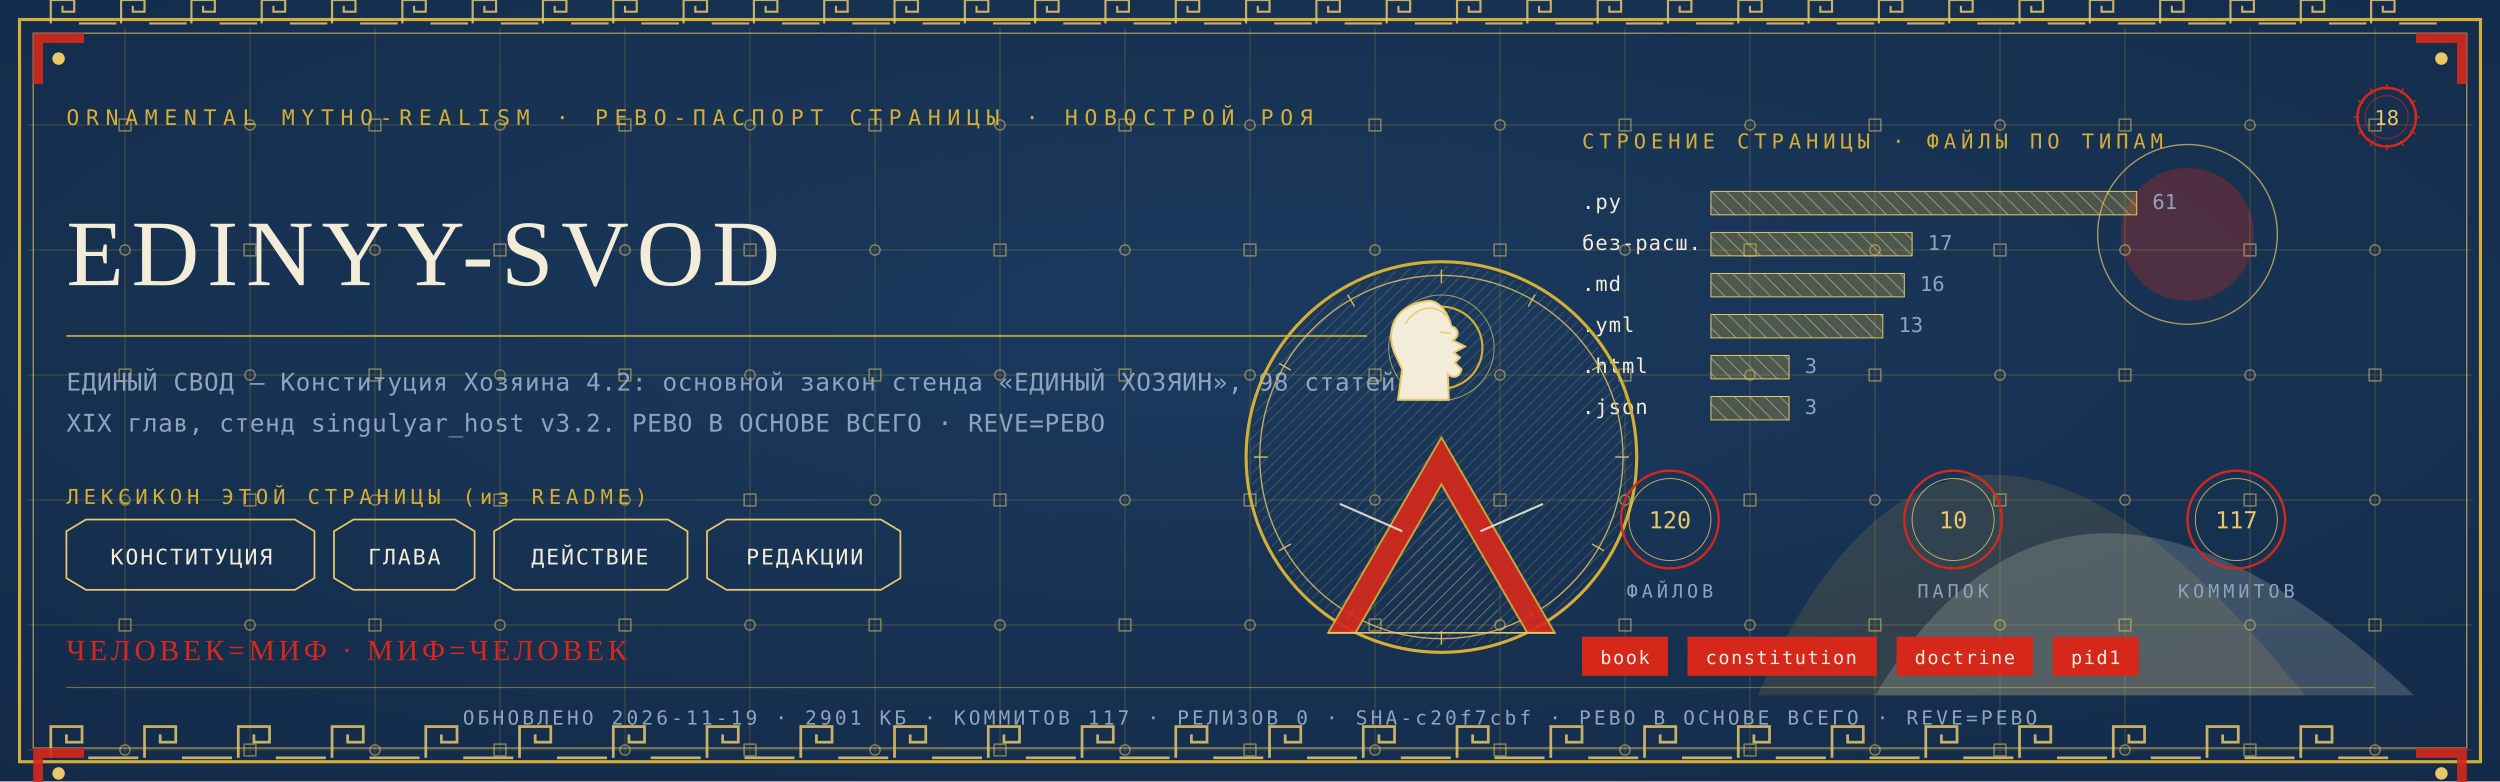
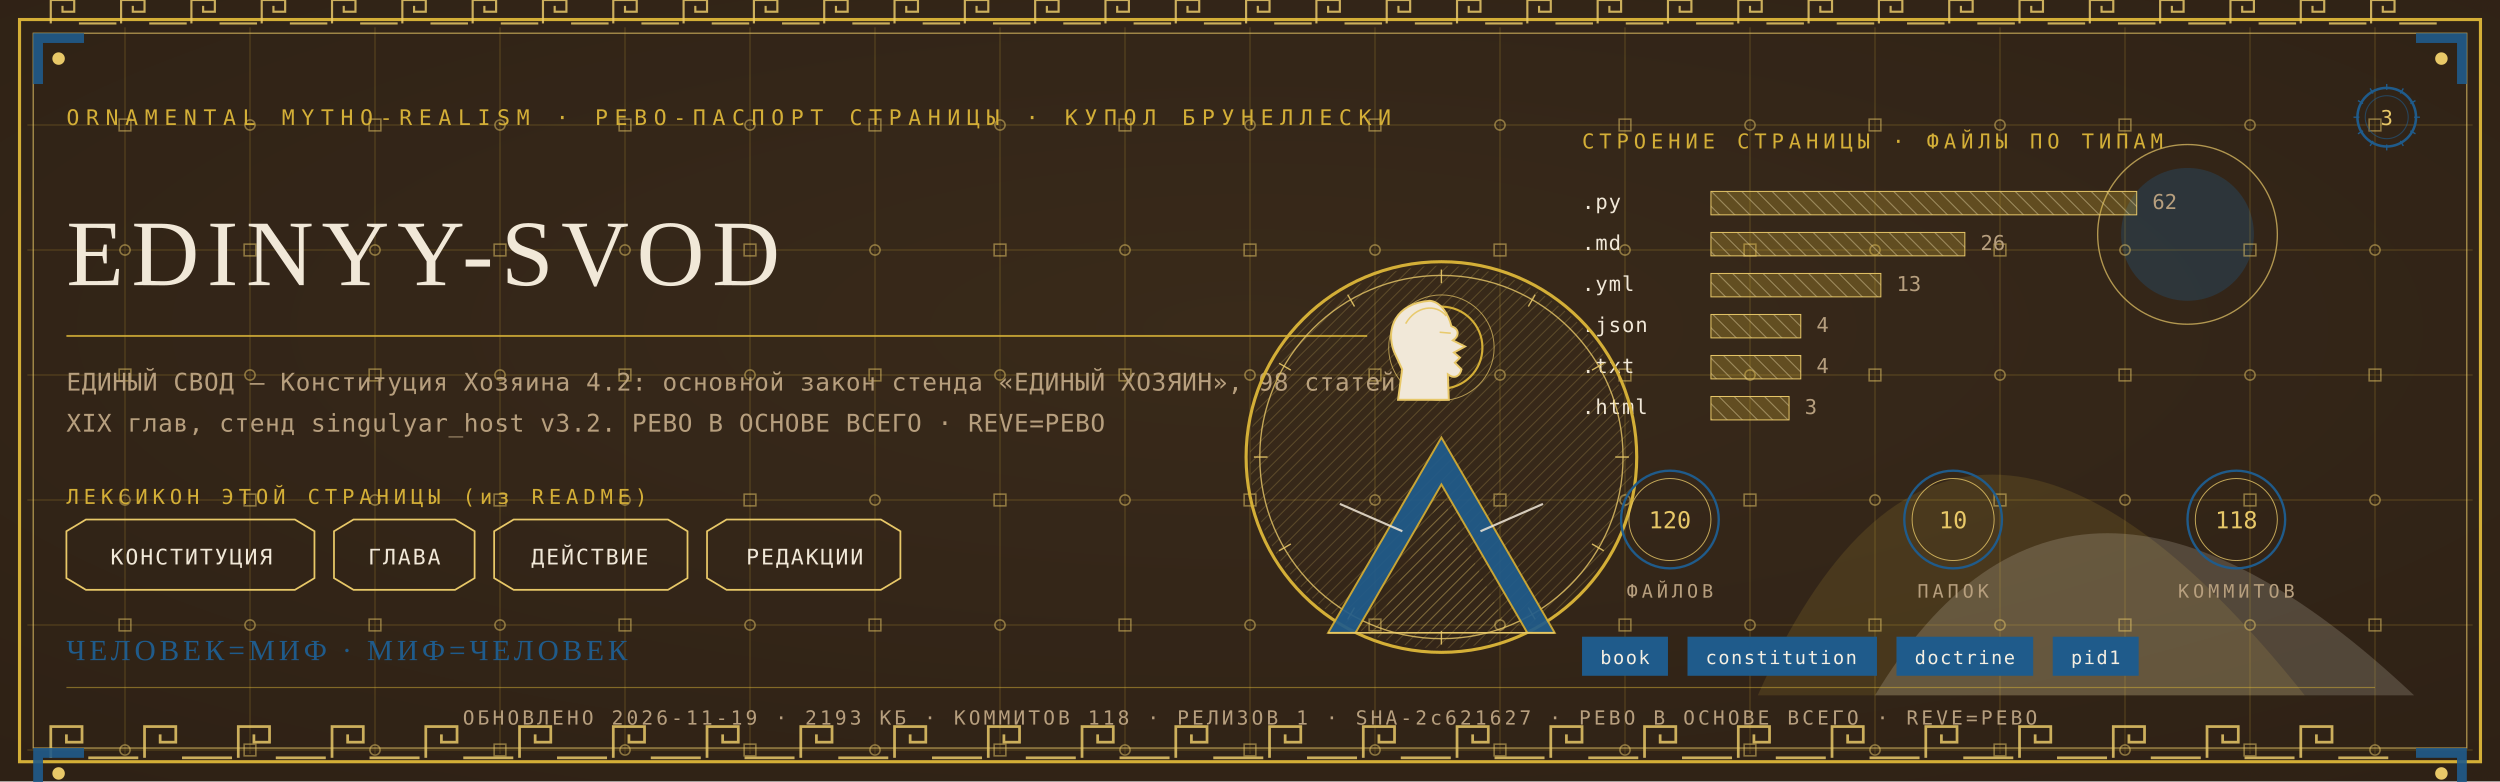
<svg xmlns="http://www.w3.org/2000/svg" viewBox="0 0 1280 400" width="1280" height="400">
  <defs>
-     <radialGradient id="rp18" cx="0.5" cy="0.42" r="1.1">
-       <stop offset="0" stop-color="#1B3B5F" />
-       <stop offset="1" stop-color="#10243E" />
+     <radialGradient id="rp3" cx="0.5" cy="0.42" r="1.1">
+       <stop offset="0" stop-color="#3A2A1B" />
+       <stop offset="1" stop-color="#2A1D12" />
    </radialGradient>
    <pattern id="hatchm" width="4.2" height="4.2" patternUnits="userSpaceOnUse" patternTransform="rotate(45)">
      <rect width="4.2" height="4.2" fill="none" />
      <line x1="0" y1="0" x2="0" y2="4.2" stroke="#E8C868" stroke-width="0.5" />
    </pattern>
    <pattern id="hatchv" width="5.5" height="5.5" patternUnits="userSpaceOnUse" patternTransform="rotate(-45)">
      <rect width="5.5" height="5.5" fill="none" />
-       <line x1="0" y1="0" x2="0" y2="5.5" stroke="#F3ECD9" stroke-width="0.5" />
+       <line x1="0" y1="0" x2="0" y2="5.5" stroke="#F1E8D8" stroke-width="0.5" />
    </pattern>
  </defs>
-   <rect width="1280" height="400" fill="#10243E" />
-   <rect width="1280" height="400" fill="url(#rp18)" opacity="0.94" />
+   <rect width="1280" height="400" fill="#2A1D12" />
+   <rect width="1280" height="400" fill="url(#rp3)" opacity="0.94" />
  <path d="M 900 356 Q 1000 130 1180 356 Z" fill="#D4AF37" opacity="0.14" />
-   <path d="M 960 356 Q 1060 190 1236 356 Z" fill="#F3ECD9" opacity="0.18" />
-   <circle cx="1120" cy="120" r="34" fill="#D5281B" opacity="0.30" />
+   <path d="M 960 356 Q 1060 190 1236 356 Z" fill="#F1E8D8" opacity="0.18" />
+   <circle cx="1120" cy="120" r="34" fill="#1F5B8B" opacity="0.30" />
  <circle cx="1120" cy="120" r="46" fill="none" stroke="#E8C868" stroke-width="0.7" opacity="0.7" />
  <g stroke="#D4AF37" stroke-width="0.45" opacity="0.30">
    <line x1="64" y1="14" x2="64" y2="386" />
    <line x1="128" y1="14" x2="128" y2="386" />
    <line x1="192" y1="14" x2="192" y2="386" />
    <line x1="256" y1="14" x2="256" y2="386" />
    <line x1="320" y1="14" x2="320" y2="386" />
    <line x1="384" y1="14" x2="384" y2="386" />
    <line x1="448" y1="14" x2="448" y2="386" />
    <line x1="512" y1="14" x2="512" y2="386" />
    <line x1="576" y1="14" x2="576" y2="386" />
    <line x1="640" y1="14" x2="640" y2="386" />
    <line x1="704" y1="14" x2="704" y2="386" />
    <line x1="768" y1="14" x2="768" y2="386" />
    <line x1="832" y1="14" x2="832" y2="386" />
    <line x1="896" y1="14" x2="896" y2="386" />
    <line x1="960" y1="14" x2="960" y2="386" />
    <line x1="1024" y1="14" x2="1024" y2="386" />
    <line x1="1088" y1="14" x2="1088" y2="386" />
    <line x1="1152" y1="14" x2="1152" y2="386" />
    <line x1="1216" y1="14" x2="1216" y2="386" />
    <line x1="14" y1="64" x2="1266" y2="64" />
    <line x1="14" y1="128" x2="1266" y2="128" />
    <line x1="14" y1="192" x2="1266" y2="192" />
    <line x1="14" y1="256" x2="1266" y2="256" />
    <line x1="14" y1="320" x2="1266" y2="320" />
    <line x1="14" y1="384" x2="1266" y2="384" />
  </g>
  <g fill="none" stroke="#E8C868" stroke-width="0.8" opacity="0.5">
    <rect x="61" y="61" width="6" height="6" />
    <circle cx="64" cy="128" r="2.6" />
    <rect x="61" y="189" width="6" height="6" />
    <circle cx="64" cy="256" r="2.6" />
    <rect x="61" y="317" width="6" height="6" />
    <circle cx="64" cy="384" r="2.6" />
    <circle cx="128" cy="64" r="2.6" />
    <rect x="125" y="125" width="6" height="6" />
    <circle cx="128" cy="192" r="2.6" />
    <rect x="125" y="253" width="6" height="6" />
    <circle cx="128" cy="320" r="2.6" />
    <rect x="125" y="381" width="6" height="6" />
    <rect x="189" y="61" width="6" height="6" />
    <circle cx="192" cy="128" r="2.6" />
    <rect x="189" y="189" width="6" height="6" />
    <circle cx="192" cy="256" r="2.6" />
    <rect x="189" y="317" width="6" height="6" />
    <circle cx="192" cy="384" r="2.6" />
    <circle cx="256" cy="64" r="2.6" />
    <rect x="253" y="125" width="6" height="6" />
    <circle cx="256" cy="192" r="2.6" />
    <rect x="253" y="253" width="6" height="6" />
    <circle cx="256" cy="320" r="2.6" />
    <rect x="253" y="381" width="6" height="6" />
    <rect x="317" y="61" width="6" height="6" />
    <circle cx="320" cy="128" r="2.6" />
    <rect x="317" y="189" width="6" height="6" />
    <circle cx="320" cy="256" r="2.6" />
    <rect x="317" y="317" width="6" height="6" />
    <circle cx="320" cy="384" r="2.6" />
    <circle cx="384" cy="64" r="2.6" />
    <rect x="381" y="125" width="6" height="6" />
    <circle cx="384" cy="192" r="2.6" />
    <rect x="381" y="253" width="6" height="6" />
    <circle cx="384" cy="320" r="2.6" />
    <rect x="381" y="381" width="6" height="6" />
    <rect x="445" y="61" width="6" height="6" />
    <circle cx="448" cy="128" r="2.6" />
    <rect x="445" y="189" width="6" height="6" />
    <circle cx="448" cy="256" r="2.6" />
    <rect x="445" y="317" width="6" height="6" />
    <circle cx="448" cy="384" r="2.6" />
    <circle cx="512" cy="64" r="2.6" />
    <rect x="509" y="125" width="6" height="6" />
    <circle cx="512" cy="192" r="2.6" />
    <rect x="509" y="253" width="6" height="6" />
    <circle cx="512" cy="320" r="2.6" />
    <rect x="509" y="381" width="6" height="6" />
    <rect x="573" y="61" width="6" height="6" />
    <circle cx="576" cy="128" r="2.6" />
    <rect x="573" y="189" width="6" height="6" />
    <circle cx="576" cy="256" r="2.6" />
    <rect x="573" y="317" width="6" height="6" />
    <circle cx="576" cy="384" r="2.6" />
    <circle cx="640" cy="64" r="2.6" />
    <rect x="637" y="125" width="6" height="6" />
    <circle cx="640" cy="192" r="2.6" />
    <rect x="637" y="253" width="6" height="6" />
    <circle cx="640" cy="320" r="2.6" />
    <rect x="637" y="381" width="6" height="6" />
    <rect x="701" y="61" width="6" height="6" />
    <circle cx="704" cy="128" r="2.6" />
    <rect x="701" y="189" width="6" height="6" />
    <circle cx="704" cy="256" r="2.6" />
    <rect x="701" y="317" width="6" height="6" />
    <circle cx="704" cy="384" r="2.6" />
    <circle cx="768" cy="64" r="2.6" />
    <rect x="765" y="125" width="6" height="6" />
    <circle cx="768" cy="192" r="2.6" />
    <rect x="765" y="253" width="6" height="6" />
    <circle cx="768" cy="320" r="2.6" />
    <rect x="765" y="381" width="6" height="6" />
    <rect x="829" y="61" width="6" height="6" />
    <circle cx="832" cy="128" r="2.6" />
    <rect x="829" y="189" width="6" height="6" />
    <circle cx="832" cy="256" r="2.6" />
    <rect x="829" y="317" width="6" height="6" />
    <circle cx="832" cy="384" r="2.6" />
    <circle cx="896" cy="64" r="2.6" />
    <rect x="893" y="125" width="6" height="6" />
    <circle cx="896" cy="192" r="2.6" />
    <rect x="893" y="253" width="6" height="6" />
    <circle cx="896" cy="320" r="2.6" />
    <rect x="893" y="381" width="6" height="6" />
    <rect x="957" y="61" width="6" height="6" />
    <circle cx="960" cy="128" r="2.6" />
    <rect x="957" y="189" width="6" height="6" />
    <circle cx="960" cy="256" r="2.6" />
    <rect x="957" y="317" width="6" height="6" />
    <circle cx="960" cy="384" r="2.6" />
    <circle cx="1024" cy="64" r="2.6" />
    <rect x="1021" y="125" width="6" height="6" />
    <circle cx="1024" cy="192" r="2.6" />
    <rect x="1021" y="253" width="6" height="6" />
    <circle cx="1024" cy="320" r="2.6" />
    <rect x="1021" y="381" width="6" height="6" />
    <rect x="1085" y="61" width="6" height="6" />
    <circle cx="1088" cy="128" r="2.6" />
    <rect x="1085" y="189" width="6" height="6" />
    <circle cx="1088" cy="256" r="2.6" />
    <rect x="1085" y="317" width="6" height="6" />
    <circle cx="1088" cy="384" r="2.6" />
    <circle cx="1152" cy="64" r="2.6" />
    <rect x="1149" y="125" width="6" height="6" />
    <circle cx="1152" cy="192" r="2.6" />
    <rect x="1149" y="253" width="6" height="6" />
    <circle cx="1152" cy="320" r="2.6" />
    <rect x="1149" y="381" width="6" height="6" />
    <rect x="1213" y="61" width="6" height="6" />
    <circle cx="1216" cy="128" r="2.6" />
    <rect x="1213" y="189" width="6" height="6" />
    <circle cx="1216" cy="256" r="2.6" />
    <rect x="1213" y="317" width="6" height="6" />
    <circle cx="1216" cy="384" r="2.6" />
  </g>
  <rect x="10" y="10" width="1260" height="380" fill="none" stroke="#D4AF37" stroke-width="1.6" />
  <rect x="17" y="17" width="1246" height="366" fill="none" stroke="#E8C868" stroke-width="0.6" opacity="0.75" />
  <g fill="none" stroke="#E8C868" stroke-width="1.4" opacity="0.85">
    <path d="M 26 388 L 26 372 L 42 372 L 42 380.0 L 34.0 380.0 L 34.0 376.0" />
    <line x1="45.2" y1="388" x2="70.8" y2="388" />
    <path d="M 74 388 L 74 372 L 90 372 L 90 380.0 L 82.0 380.0 L 82.0 376.0" />
    <line x1="93.2" y1="388" x2="118.8" y2="388" />
    <path d="M 122 388 L 122 372 L 138 372 L 138 380.0 L 130.0 380.0 L 130.0 376.0" />
    <line x1="141.2" y1="388" x2="166.8" y2="388" />
    <path d="M 170 388 L 170 372 L 186 372 L 186 380.0 L 178.0 380.0 L 178.0 376.0" />
    <line x1="189.2" y1="388" x2="214.8" y2="388" />
    <path d="M 218 388 L 218 372 L 234 372 L 234 380.0 L 226.0 380.0 L 226.0 376.0" />
    <line x1="237.2" y1="388" x2="262.8" y2="388" />
    <path d="M 266 388 L 266 372 L 282 372 L 282 380.0 L 274.0 380.0 L 274.0 376.0" />
    <line x1="285.2" y1="388" x2="310.8" y2="388" />
    <path d="M 314 388 L 314 372 L 330 372 L 330 380.0 L 322.0 380.0 L 322.0 376.0" />
    <line x1="333.2" y1="388" x2="358.8" y2="388" />
    <path d="M 362 388 L 362 372 L 378 372 L 378 380.0 L 370.0 380.0 L 370.0 376.0" />
    <line x1="381.2" y1="388" x2="406.8" y2="388" />
    <path d="M 410 388 L 410 372 L 426 372 L 426 380.0 L 418.0 380.0 L 418.0 376.0" />
    <line x1="429.2" y1="388" x2="454.8" y2="388" />
    <path d="M 458 388 L 458 372 L 474 372 L 474 380.0 L 466.0 380.0 L 466.0 376.0" />
    <line x1="477.2" y1="388" x2="502.8" y2="388" />
    <path d="M 506 388 L 506 372 L 522 372 L 522 380.0 L 514.0 380.0 L 514.0 376.0" />
    <line x1="525.2" y1="388" x2="550.8" y2="388" />
    <path d="M 554 388 L 554 372 L 570 372 L 570 380.0 L 562.0 380.0 L 562.0 376.0" />
    <line x1="573.2" y1="388" x2="598.8" y2="388" />
    <path d="M 602 388 L 602 372 L 618 372 L 618 380.0 L 610.0 380.0 L 610.0 376.0" />
    <line x1="621.2" y1="388" x2="646.8" y2="388" />
    <path d="M 650 388 L 650 372 L 666 372 L 666 380.0 L 658.0 380.0 L 658.0 376.0" />
    <line x1="669.2" y1="388" x2="694.8" y2="388" />
    <path d="M 698 388 L 698 372 L 714 372 L 714 380.0 L 706.0 380.0 L 706.0 376.0" />
    <line x1="717.2" y1="388" x2="742.8" y2="388" />
    <path d="M 746 388 L 746 372 L 762 372 L 762 380.0 L 754.0 380.0 L 754.0 376.0" />
    <line x1="765.2" y1="388" x2="790.8" y2="388" />
    <path d="M 794 388 L 794 372 L 810 372 L 810 380.0 L 802.0 380.0 L 802.0 376.0" />
    <line x1="813.2" y1="388" x2="838.8" y2="388" />
    <path d="M 842 388 L 842 372 L 858 372 L 858 380.0 L 850.0 380.0 L 850.0 376.0" />
    <line x1="861.2" y1="388" x2="886.8" y2="388" />
    <path d="M 890 388 L 890 372 L 906 372 L 906 380.0 L 898.0 380.0 L 898.0 376.0" />
    <line x1="909.2" y1="388" x2="934.8" y2="388" />
    <path d="M 938 388 L 938 372 L 954 372 L 954 380.0 L 946.0 380.0 L 946.0 376.0" />
    <line x1="957.2" y1="388" x2="982.8" y2="388" />
    <path d="M 986 388 L 986 372 L 1002 372 L 1002 380.0 L 994.0 380.0 L 994.0 376.0" />
    <line x1="1005.2" y1="388" x2="1030.8" y2="388" />
    <path d="M 1034 388 L 1034 372 L 1050 372 L 1050 380.0 L 1042.0 380.0 L 1042.0 376.0" />
    <line x1="1053.2" y1="388" x2="1078.8" y2="388" />
    <path d="M 1082 388 L 1082 372 L 1098 372 L 1098 380.0 L 1090.0 380.0 L 1090.0 376.0" />
    <line x1="1101.2" y1="388" x2="1126.8" y2="388" />
    <path d="M 1130 388 L 1130 372 L 1146 372 L 1146 380.0 L 1138.0 380.0 L 1138.0 376.0" />
    <line x1="1149.2" y1="388" x2="1174.8" y2="388" />
    <path d="M 1178 388 L 1178 372 L 1194 372 L 1194 380.0 L 1186.0 380.0 L 1186.0 376.0" />
    <line x1="1197.2" y1="388" x2="1222.8" y2="388" />
  </g>
  <g fill="none" stroke="#E8C868" stroke-width="1.1" opacity="0.85">
    <path d="M 26 12 L 26 0 L 38 0 L 38 6.0 L 32.0 6.0 L 32.0 3.0" />
    <line x1="40.4" y1="12" x2="59.6" y2="12" />
    <path d="M 62 12 L 62 0 L 74 0 L 74 6.0 L 68.0 6.0 L 68.0 3.0" />
    <line x1="76.4" y1="12" x2="95.6" y2="12" />
    <path d="M 98 12 L 98 0 L 110 0 L 110 6.0 L 104.0 6.0 L 104.0 3.0" />
    <line x1="112.4" y1="12" x2="131.6" y2="12" />
    <path d="M 134 12 L 134 0 L 146 0 L 146 6.0 L 140.0 6.0 L 140.0 3.0" />
    <line x1="148.4" y1="12" x2="167.6" y2="12" />
    <path d="M 170 12 L 170 0 L 182 0 L 182 6.0 L 176.0 6.0 L 176.0 3.0" />
    <line x1="184.4" y1="12" x2="203.6" y2="12" />
    <path d="M 206 12 L 206 0 L 218 0 L 218 6.0 L 212.0 6.0 L 212.0 3.0" />
    <line x1="220.4" y1="12" x2="239.6" y2="12" />
    <path d="M 242 12 L 242 0 L 254 0 L 254 6.0 L 248.0 6.0 L 248.0 3.0" />
    <line x1="256.4" y1="12" x2="275.6" y2="12" />
    <path d="M 278 12 L 278 0 L 290 0 L 290 6.0 L 284.0 6.0 L 284.0 3.0" />
    <line x1="292.4" y1="12" x2="311.6" y2="12" />
    <path d="M 314 12 L 314 0 L 326 0 L 326 6.0 L 320.0 6.0 L 320.0 3.0" />
    <line x1="328.4" y1="12" x2="347.6" y2="12" />
    <path d="M 350 12 L 350 0 L 362 0 L 362 6.0 L 356.0 6.0 L 356.0 3.0" />
    <line x1="364.4" y1="12" x2="383.6" y2="12" />
    <path d="M 386 12 L 386 0 L 398 0 L 398 6.0 L 392.0 6.0 L 392.0 3.0" />
    <line x1="400.4" y1="12" x2="419.6" y2="12" />
    <path d="M 422 12 L 422 0 L 434 0 L 434 6.0 L 428.0 6.0 L 428.0 3.0" />
    <line x1="436.4" y1="12" x2="455.6" y2="12" />
    <path d="M 458 12 L 458 0 L 470 0 L 470 6.0 L 464.0 6.0 L 464.0 3.0" />
    <line x1="472.4" y1="12" x2="491.6" y2="12" />
    <path d="M 494 12 L 494 0 L 506 0 L 506 6.0 L 500.0 6.0 L 500.0 3.0" />
    <line x1="508.4" y1="12" x2="527.6" y2="12" />
    <path d="M 530 12 L 530 0 L 542 0 L 542 6.0 L 536.0 6.0 L 536.0 3.0" />
    <line x1="544.4" y1="12" x2="563.6" y2="12" />
    <path d="M 566 12 L 566 0 L 578 0 L 578 6.0 L 572.0 6.0 L 572.0 3.0" />
    <line x1="580.4" y1="12" x2="599.6" y2="12" />
    <path d="M 602 12 L 602 0 L 614 0 L 614 6.0 L 608.0 6.0 L 608.0 3.0" />
    <line x1="616.4" y1="12" x2="635.6" y2="12" />
    <path d="M 638 12 L 638 0 L 650 0 L 650 6.0 L 644.0 6.0 L 644.0 3.0" />
    <line x1="652.4" y1="12" x2="671.6" y2="12" />
    <path d="M 674 12 L 674 0 L 686 0 L 686 6.0 L 680.0 6.0 L 680.0 3.0" />
    <line x1="688.4" y1="12" x2="707.6" y2="12" />
    <path d="M 710 12 L 710 0 L 722 0 L 722 6.0 L 716.0 6.0 L 716.0 3.0" />
    <line x1="724.4" y1="12" x2="743.6" y2="12" />
    <path d="M 746 12 L 746 0 L 758 0 L 758 6.0 L 752.0 6.0 L 752.0 3.0" />
    <line x1="760.4" y1="12" x2="779.6" y2="12" />
    <path d="M 782 12 L 782 0 L 794 0 L 794 6.0 L 788.0 6.0 L 788.0 3.0" />
    <line x1="796.4" y1="12" x2="815.6" y2="12" />
    <path d="M 818 12 L 818 0 L 830 0 L 830 6.0 L 824.0 6.0 L 824.0 3.0" />
    <line x1="832.4" y1="12" x2="851.6" y2="12" />
    <path d="M 854 12 L 854 0 L 866 0 L 866 6.0 L 860.0 6.0 L 860.0 3.0" />
    <line x1="868.4" y1="12" x2="887.6" y2="12" />
    <path d="M 890 12 L 890 0 L 902 0 L 902 6.0 L 896.0 6.0 L 896.0 3.0" />
    <line x1="904.4" y1="12" x2="923.6" y2="12" />
    <path d="M 926 12 L 926 0 L 938 0 L 938 6.0 L 932.0 6.0 L 932.0 3.0" />
    <line x1="940.4" y1="12" x2="959.6" y2="12" />
    <path d="M 962 12 L 962 0 L 974 0 L 974 6.0 L 968.0 6.0 L 968.0 3.0" />
    <line x1="976.4" y1="12" x2="995.6" y2="12" />
    <path d="M 998 12 L 998 0 L 1010 0 L 1010 6.0 L 1004.0 6.0 L 1004.0 3.0" />
    <line x1="1012.4" y1="12" x2="1031.6" y2="12" />
    <path d="M 1034 12 L 1034 0 L 1046 0 L 1046 6.0 L 1040.0 6.0 L 1040.0 3.0" />
    <line x1="1048.4" y1="12" x2="1067.6" y2="12" />
    <path d="M 1070 12 L 1070 0 L 1082 0 L 1082 6.0 L 1076.0 6.0 L 1076.0 3.0" />
    <line x1="1084.4" y1="12" x2="1103.6" y2="12" />
    <path d="M 1106 12 L 1106 0 L 1118 0 L 1118 6.0 L 1112.0 6.0 L 1112.0 3.0" />
    <line x1="1120.4" y1="12" x2="1139.6" y2="12" />
    <path d="M 1142 12 L 1142 0 L 1154 0 L 1154 6.0 L 1148.0 6.0 L 1148.0 3.0" />
    <line x1="1156.4" y1="12" x2="1175.6" y2="12" />
    <path d="M 1178 12 L 1178 0 L 1190 0 L 1190 6.0 L 1184.0 6.0 L 1184.0 3.0" />
    <line x1="1192.4" y1="12" x2="1211.6" y2="12" />
    <path d="M 1214 12 L 1214 0 L 1226 0 L 1226 6.0 L 1220.0 6.0 L 1220.0 3.0" />
    <line x1="1228.4" y1="12" x2="1247.6" y2="12" />
  </g>
  <g transform="translate(17,17) scale(1,1)">
-     <path d="M 0 0 L 26 0 L 26 5 L 5 5 L 5 26 L 0 26 Z" fill="#D5281B" opacity="0.9" />
+     <path d="M 0 0 L 26 0 L 26 5 L 5 5 L 5 26 L 0 26 Z" fill="#1F5B8B" opacity="0.9" />
    <circle cx="13" cy="13" r="3.2" fill="#E8C868" />
  </g>
  <g transform="translate(1263,17) scale(-1,1)">
-     <path d="M 0 0 L 26 0 L 26 5 L 5 5 L 5 26 L 0 26 Z" fill="#D5281B" opacity="0.9" />
+     <path d="M 0 0 L 26 0 L 26 5 L 5 5 L 5 26 L 0 26 Z" fill="#1F5B8B" opacity="0.9" />
    <circle cx="13" cy="13" r="3.2" fill="#E8C868" />
  </g>
  <g transform="translate(17,383) scale(1,1)">
-     <path d="M 0 0 L 26 0 L 26 5 L 5 5 L 5 26 L 0 26 Z" fill="#D5281B" opacity="0.9" />
+     <path d="M 0 0 L 26 0 L 26 5 L 5 5 L 5 26 L 0 26 Z" fill="#1F5B8B" opacity="0.9" />
    <circle cx="13" cy="13" r="3.2" fill="#E8C868" />
  </g>
  <g transform="translate(1263,383) scale(-1,1)">
-     <path d="M 0 0 L 26 0 L 26 5 L 5 5 L 5 26 L 0 26 Z" fill="#D5281B" opacity="0.9" />
+     <path d="M 0 0 L 26 0 L 26 5 L 5 5 L 5 26 L 0 26 Z" fill="#1F5B8B" opacity="0.9" />
    <circle cx="13" cy="13" r="3.2" fill="#E8C868" />
  </g>
-   <text x="34" y="64" font-family="'Cascadia Mono', ui-monospace, Consolas, monospace" font-size="11" fill="#D4AF37" letter-spacing="3.4">ORNAMENTAL MYTHO-REALISM · РЕВО-ПАСПОРТ СТРАНИЦЫ · НОВОСТРОЙ РОЯ</text>
+   <text x="34" y="64" font-family="'Cascadia Mono', ui-monospace, Consolas, monospace" font-size="11" fill="#D4AF37" letter-spacing="3.4">ORNAMENTAL MYTHO-REALISM · РЕВО-ПАСПОРТ СТРАНИЦЫ · КУПОЛ БРУНЕЛЛЕСКИ</text>
  <g transform="translate(1222,60)">
-     <circle r="15" fill="none" stroke="#D5281B" stroke-width="1.3" />
-     <circle r="11" fill="none" stroke="#D5281B" stroke-width="0.55" opacity="0.6" />
-     <text y="4" text-anchor="middle" font-family="'Cascadia Mono', ui-monospace, Consolas, monospace" font-size="10.5" fill="#E8C868">18</text>
-     <g stroke="#D5281B" stroke-width="0.7">
+     <circle r="15" fill="none" stroke="#1F5B8B" stroke-width="1.3" />
+     <circle r="11" fill="none" stroke="#1F5B8B" stroke-width="0.55" opacity="0.6" />
+     <text y="4" text-anchor="middle" font-family="'Cascadia Mono', ui-monospace, Consolas, monospace" font-size="10.5" fill="#E8C868">3</text>
+     <g stroke="#1F5B8B" stroke-width="0.7">
      <line x1="0" y1="-17" x2="0" y2="-14" transform="rotate(0)" />
      <line x1="0" y1="-17" x2="0" y2="-14" transform="rotate(30)" />
      <line x1="0" y1="-17" x2="0" y2="-14" transform="rotate(60)" />
      <line x1="0" y1="-17" x2="0" y2="-14" transform="rotate(90)" />
      <line x1="0" y1="-17" x2="0" y2="-14" transform="rotate(120)" />
      <line x1="0" y1="-17" x2="0" y2="-14" transform="rotate(150)" />
      <line x1="0" y1="-17" x2="0" y2="-14" transform="rotate(180)" />
      <line x1="0" y1="-17" x2="0" y2="-14" transform="rotate(210)" />
      <line x1="0" y1="-17" x2="0" y2="-14" transform="rotate(240)" />
      <line x1="0" y1="-17" x2="0" y2="-14" transform="rotate(270)" />
      <line x1="0" y1="-17" x2="0" y2="-14" transform="rotate(300)" />
      <line x1="0" y1="-17" x2="0" y2="-14" transform="rotate(330)" />
    </g>
  </g>
-   <text x="34" y="146" font-family="Georgia, 'Times New Roman', serif" font-size="48.0" fill="#F3ECD9" letter-spacing="4">EDINYY-SVOD</text>
+   <text x="34" y="146" font-family="Georgia, 'Times New Roman', serif" font-size="48.0" fill="#F1E8D8" letter-spacing="4">EDINYY-SVOD</text>
  <line x1="34" y1="172" x2="700" y2="172" stroke="#D4AF37" stroke-width="1" opacity="0.85" />
-   <text x="34" y="200" font-family="'Cascadia Mono', ui-monospace, Consolas, monospace" font-size="12.5" fill="#8FA3BF" letter-spacing="0.3">ЕДИНЫЙ СВОД — Конституция Хозяина 4.2: основной закон стенда «ЕДИНЫЙ ХОЗЯИН», 98 статей,</text>
-   <text x="34" y="221" font-family="'Cascadia Mono', ui-monospace, Consolas, monospace" font-size="12.5" fill="#8FA3BF" letter-spacing="0.3">XIX глав, стенд singulyar_host v3.2. РЕВО В ОСНОВЕ ВСЕГО · REVE=РЕВО</text>
+   <text x="34" y="200" font-family="'Cascadia Mono', ui-monospace, Consolas, monospace" font-size="12.5" fill="#B79F7E" letter-spacing="0.3">ЕДИНЫЙ СВОД — Конституция Хозяина 4.2: основной закон стенда «ЕДИНЫЙ ХОЗЯИН», 98 статей,</text>
+   <text x="34" y="221" font-family="'Cascadia Mono', ui-monospace, Consolas, monospace" font-size="12.5" fill="#B79F7E" letter-spacing="0.3">XIX глав, стенд singulyar_host v3.2. РЕВО В ОСНОВЕ ВСЕГО · REVE=РЕВО</text>
  <text x="34" y="258" font-family="'Cascadia Mono', ui-monospace, Consolas, monospace" font-size="10.5" fill="#D4AF37" letter-spacing="2.5">ЛЕКСИКОН ЭТОЙ СТРАНИЦЫ (из README)</text>
  <path d="M 34 272 L 44 266 L 151 266 L 161 272 L 161 296 L 151 302 L 44 302 L 34 296 Z" fill="none" stroke="#E8C868" stroke-width="0.9" />
-   <text x="98" y="289" text-anchor="middle" font-family="'Cascadia Mono', ui-monospace, Consolas, monospace" font-size="11" fill="#F3ECD9" letter-spacing="1">КОНСТИТУЦИЯ</text>
+   <text x="98" y="289" text-anchor="middle" font-family="'Cascadia Mono', ui-monospace, Consolas, monospace" font-size="11" fill="#F1E8D8" letter-spacing="1">КОНСТИТУЦИЯ</text>
  <path d="M 171 272 L 181 266 L 233 266 L 243 272 L 243 296 L 233 302 L 181 302 L 171 296 Z" fill="none" stroke="#E8C868" stroke-width="0.9" />
-   <text x="207" y="289" text-anchor="middle" font-family="'Cascadia Mono', ui-monospace, Consolas, monospace" font-size="11" fill="#F3ECD9" letter-spacing="1">ГЛАВА</text>
+   <text x="207" y="289" text-anchor="middle" font-family="'Cascadia Mono', ui-monospace, Consolas, monospace" font-size="11" fill="#F1E8D8" letter-spacing="1">ГЛАВА</text>
  <path d="M 253 272 L 263 266 L 342 266 L 352 272 L 352 296 L 342 302 L 263 302 L 253 296 Z" fill="none" stroke="#E8C868" stroke-width="0.9" />
-   <text x="302" y="289" text-anchor="middle" font-family="'Cascadia Mono', ui-monospace, Consolas, monospace" font-size="11" fill="#F3ECD9" letter-spacing="1">ДЕЙСТВИЕ</text>
+   <text x="302" y="289" text-anchor="middle" font-family="'Cascadia Mono', ui-monospace, Consolas, monospace" font-size="11" fill="#F1E8D8" letter-spacing="1">ДЕЙСТВИЕ</text>
  <path d="M 362 272 L 372 266 L 451 266 L 461 272 L 461 296 L 451 302 L 372 302 L 362 296 Z" fill="none" stroke="#E8C868" stroke-width="0.9" />
-   <text x="412" y="289" text-anchor="middle" font-family="'Cascadia Mono', ui-monospace, Consolas, monospace" font-size="11" fill="#F3ECD9" letter-spacing="1">РЕДАКЦИИ</text>
+   <text x="412" y="289" text-anchor="middle" font-family="'Cascadia Mono', ui-monospace, Consolas, monospace" font-size="11" fill="#F1E8D8" letter-spacing="1">РЕДАКЦИИ</text>
  <text x="810" y="76" font-family="'Cascadia Mono', ui-monospace, Consolas, monospace" font-size="10.5" fill="#D4AF37" letter-spacing="2.5">СТРОЕНИЕ СТРАНИЦЫ · ФАЙЛЫ ПО ТИПАМ</text>
-   <text x="810" y="107" font-family="'Cascadia Mono', ui-monospace, Consolas, monospace" font-size="10.5" fill="#F3ECD9" letter-spacing="0.5">.py</text>
+   <text x="810" y="107" font-family="'Cascadia Mono', ui-monospace, Consolas, monospace" font-size="10.5" fill="#F1E8D8" letter-spacing="0.5">.py</text>
  <rect x="876" y="98" width="218" height="12" fill="url(#hatchv)" opacity="0.9" />
  <rect x="876" y="98" width="218" height="12" fill="#D4AF37" opacity="0.28" />
  <rect x="876" y="98" width="218" height="12" fill="none" stroke="#E8C868" stroke-width="0.5" />
-   <text x="1102" y="107" font-family="'Cascadia Mono', ui-monospace, Consolas, monospace" font-size="10.5" fill="#8FA3BF">61</text>
-   <text x="810" y="128" font-family="'Cascadia Mono', ui-monospace, Consolas, monospace" font-size="10.5" fill="#F3ECD9" letter-spacing="0.5">без-расш.</text>
-   <rect x="876" y="119" width="103" height="12" fill="url(#hatchv)" opacity="0.9" />
-   <rect x="876" y="119" width="103" height="12" fill="#D4AF37" opacity="0.28" />
-   <rect x="876" y="119" width="103" height="12" fill="none" stroke="#E8C868" stroke-width="0.5" />
-   <text x="987" y="128" font-family="'Cascadia Mono', ui-monospace, Consolas, monospace" font-size="10.5" fill="#8FA3BF">17</text>
-   <text x="810" y="149" font-family="'Cascadia Mono', ui-monospace, Consolas, monospace" font-size="10.5" fill="#F3ECD9" letter-spacing="0.5">.md</text>
-   <rect x="876" y="140" width="99" height="12" fill="url(#hatchv)" opacity="0.9" />
-   <rect x="876" y="140" width="99" height="12" fill="#D4AF37" opacity="0.28" />
-   <rect x="876" y="140" width="99" height="12" fill="none" stroke="#E8C868" stroke-width="0.5" />
-   <text x="983" y="149" font-family="'Cascadia Mono', ui-monospace, Consolas, monospace" font-size="10.5" fill="#8FA3BF">16</text>
-   <text x="810" y="170" font-family="'Cascadia Mono', ui-monospace, Consolas, monospace" font-size="10.5" fill="#F3ECD9" letter-spacing="0.5">.yml</text>
-   <rect x="876" y="161" width="88" height="12" fill="url(#hatchv)" opacity="0.9" />
-   <rect x="876" y="161" width="88" height="12" fill="#D4AF37" opacity="0.28" />
-   <rect x="876" y="161" width="88" height="12" fill="none" stroke="#E8C868" stroke-width="0.5" />
-   <text x="972" y="170" font-family="'Cascadia Mono', ui-monospace, Consolas, monospace" font-size="10.5" fill="#8FA3BF">13</text>
-   <text x="810" y="191" font-family="'Cascadia Mono', ui-monospace, Consolas, monospace" font-size="10.5" fill="#F3ECD9" letter-spacing="0.5">.html</text>
-   <rect x="876" y="182" width="40" height="12" fill="url(#hatchv)" opacity="0.9" />
-   <rect x="876" y="182" width="40" height="12" fill="#D4AF37" opacity="0.28" />
-   <rect x="876" y="182" width="40" height="12" fill="none" stroke="#E8C868" stroke-width="0.5" />
-   <text x="924" y="191" font-family="'Cascadia Mono', ui-monospace, Consolas, monospace" font-size="10.5" fill="#8FA3BF">3</text>
-   <text x="810" y="212" font-family="'Cascadia Mono', ui-monospace, Consolas, monospace" font-size="10.5" fill="#F3ECD9" letter-spacing="0.5">.json</text>
+   <text x="1102" y="107" font-family="'Cascadia Mono', ui-monospace, Consolas, monospace" font-size="10.5" fill="#B79F7E">62</text>
+   <text x="810" y="128" font-family="'Cascadia Mono', ui-monospace, Consolas, monospace" font-size="10.5" fill="#F1E8D8" letter-spacing="0.5">.md</text>
+   <rect x="876" y="119" width="130" height="12" fill="url(#hatchv)" opacity="0.9" />
+   <rect x="876" y="119" width="130" height="12" fill="#D4AF37" opacity="0.28" />
+   <rect x="876" y="119" width="130" height="12" fill="none" stroke="#E8C868" stroke-width="0.5" />
+   <text x="1014" y="128" font-family="'Cascadia Mono', ui-monospace, Consolas, monospace" font-size="10.5" fill="#B79F7E">26</text>
+   <text x="810" y="149" font-family="'Cascadia Mono', ui-monospace, Consolas, monospace" font-size="10.5" fill="#F1E8D8" letter-spacing="0.5">.yml</text>
+   <rect x="876" y="140" width="87" height="12" fill="url(#hatchv)" opacity="0.9" />
+   <rect x="876" y="140" width="87" height="12" fill="#D4AF37" opacity="0.28" />
+   <rect x="876" y="140" width="87" height="12" fill="none" stroke="#E8C868" stroke-width="0.5" />
+   <text x="971" y="149" font-family="'Cascadia Mono', ui-monospace, Consolas, monospace" font-size="10.5" fill="#B79F7E">13</text>
+   <text x="810" y="170" font-family="'Cascadia Mono', ui-monospace, Consolas, monospace" font-size="10.5" fill="#F1E8D8" letter-spacing="0.5">.json</text>
+   <rect x="876" y="161" width="46" height="12" fill="url(#hatchv)" opacity="0.9" />
+   <rect x="876" y="161" width="46" height="12" fill="#D4AF37" opacity="0.28" />
+   <rect x="876" y="161" width="46" height="12" fill="none" stroke="#E8C868" stroke-width="0.5" />
+   <text x="930" y="170" font-family="'Cascadia Mono', ui-monospace, Consolas, monospace" font-size="10.5" fill="#B79F7E">4</text>
+   <text x="810" y="191" font-family="'Cascadia Mono', ui-monospace, Consolas, monospace" font-size="10.5" fill="#F1E8D8" letter-spacing="0.5">.txt</text>
+   <rect x="876" y="182" width="46" height="12" fill="url(#hatchv)" opacity="0.9" />
+   <rect x="876" y="182" width="46" height="12" fill="#D4AF37" opacity="0.28" />
+   <rect x="876" y="182" width="46" height="12" fill="none" stroke="#E8C868" stroke-width="0.5" />
+   <text x="930" y="191" font-family="'Cascadia Mono', ui-monospace, Consolas, monospace" font-size="10.5" fill="#B79F7E">4</text>
+   <text x="810" y="212" font-family="'Cascadia Mono', ui-monospace, Consolas, monospace" font-size="10.5" fill="#F1E8D8" letter-spacing="0.5">.html</text>
  <rect x="876" y="203" width="40" height="12" fill="url(#hatchv)" opacity="0.9" />
  <rect x="876" y="203" width="40" height="12" fill="#D4AF37" opacity="0.28" />
  <rect x="876" y="203" width="40" height="12" fill="none" stroke="#E8C868" stroke-width="0.5" />
-   <text x="924" y="212" font-family="'Cascadia Mono', ui-monospace, Consolas, monospace" font-size="10.5" fill="#8FA3BF">3</text>
+   <text x="924" y="212" font-family="'Cascadia Mono', ui-monospace, Consolas, monospace" font-size="10.5" fill="#B79F7E">3</text>
  <g transform="translate(738,234)">
    <circle r="100" fill="none" stroke="#D4AF37" stroke-width="1.6" />
    <circle r="93" fill="none" stroke="#E8C868" stroke-width="0.7" opacity="0.8" />
    <circle r="98" fill="url(#hatchm)" opacity="0.4" />
    <g stroke="#E8C868" stroke-width="0.7" opacity="0.9">
      <line x1="0" y1="-96" x2="0" y2="-89" transform="rotate(0)" />
      <line x1="0" y1="-96" x2="0" y2="-89" transform="rotate(30)" />
      <line x1="0" y1="-96" x2="0" y2="-89" transform="rotate(60)" />
      <line x1="0" y1="-96" x2="0" y2="-89" transform="rotate(90)" />
      <line x1="0" y1="-96" x2="0" y2="-89" transform="rotate(120)" />
      <line x1="0" y1="-96" x2="0" y2="-89" transform="rotate(150)" />
      <line x1="0" y1="-96" x2="0" y2="-89" transform="rotate(180)" />
      <line x1="0" y1="-96" x2="0" y2="-89" transform="rotate(210)" />
      <line x1="0" y1="-96" x2="0" y2="-89" transform="rotate(240)" />
      <line x1="0" y1="-96" x2="0" y2="-89" transform="rotate(270)" />
      <line x1="0" y1="-96" x2="0" y2="-89" transform="rotate(300)" />
      <line x1="0" y1="-96" x2="0" y2="-89" transform="rotate(330)" />
    </g>
    <circle cy="-56" r="21" fill="none" stroke="#D4AF37" stroke-width="1.1" />
    <circle cy="-56" r="27" fill="none" stroke="#E8C868" stroke-width="0.5" opacity="0.7" />
-     <path d="M -6.0 -80.0 C -23.5 -78.7 -28.7 -65.7 -24.3 -54.0 L -20.1 -44.9 L -22.2 -29.3 L 3.8 -29.3 L 3.3 -42.3 C 6.9 -39.7 9.5 -41.5 10.3 -44.9 L 6.9 -48.3 L 9.5 -50.9 L 6.4 -53.5 L 12.1 -56.6 L 5.9 -59.7 C 9.5 -62.3 9.0 -65.7 5.1 -67.0 C 3.8 -72.7 -0.1 -79.5 -6.0 -80.0 Z" fill="#F3ECD9" stroke="#E8C868" stroke-width="1.0" />
+     <path d="M -6.0 -80.0 C -23.5 -78.7 -28.7 -65.7 -24.3 -54.0 L -20.1 -44.9 L -22.2 -29.3 L 3.8 -29.3 L 3.3 -42.3 C 6.9 -39.7 9.5 -41.5 10.3 -44.9 L 6.9 -48.3 L 9.5 -50.9 L 6.4 -53.5 L 12.1 -56.6 L 5.9 -59.7 C 9.5 -62.3 9.0 -65.7 5.1 -67.0 C 3.8 -72.7 -0.1 -79.5 -6.0 -80.0 Z" fill="#F1E8D8" stroke="#E8C868" stroke-width="1.0" />
    <g fill="none" stroke="#E8C868" stroke-width="0.8" opacity="0.95">
      <path d="M -18.3 -68.3 C -13.1 -77.4 -2.7 -78.7 2.5 -72.2" />
      <path d="M -0.9 -63.9 L 4.8 -63.4" />
    </g>
-     <path d="M -58.0 90.0 L 0 -10.0 L 58.0 90.0 L 44.0 90.0 L 0 14.0 L -44.0 90.0 Z" fill="#D5281B" opacity="0.92" stroke="#D4AF37" stroke-width="1.0" />
+     <path d="M -58.0 90.0 L 0 -10.0 L 58.0 90.0 L 44.0 90.0 L 0 14.0 L -44.0 90.0 Z" fill="#1F5B8B" opacity="0.92" stroke="#D4AF37" stroke-width="1.0" />
    <path d="M -34.0 88.0 L 0 20.0 L 34.0 88.0" fill="url(#hatchm)" opacity="0.5" stroke="none" />
    <path d="M -58.0 90.0 L 58.0 90.0" fill="none" stroke="#E8C868" stroke-width="0.8" />
-     <path d="M -52.0 24.0 L -20.0 38.0" fill="none" stroke="#F3ECD9" stroke-width="1.1" opacity="0.85" />
-     <path d="M 52.0 24.0 L 20.0 38.0" fill="none" stroke="#F3ECD9" stroke-width="1.1" opacity="0.85" />
+     <path d="M -52.0 24.0 L -20.0 38.0" fill="none" stroke="#F1E8D8" stroke-width="1.1" opacity="0.85" />
+     <path d="M 52.0 24.0 L 20.0 38.0" fill="none" stroke="#F1E8D8" stroke-width="1.1" opacity="0.85" />
  </g>
  <g transform="translate(855,266)">
-     <circle r="25" fill="none" stroke="#D5281B" stroke-width="1.2" />
+     <circle r="25" fill="none" stroke="#1F5B8B" stroke-width="1.2" />
    <circle r="21" fill="none" stroke="#E8C868" stroke-width="0.5" opacity="0.8" />
    <text y="4.5" text-anchor="middle" font-family="'Cascadia Mono', ui-monospace, Consolas, monospace" font-size="12" fill="#E8C868">120</text>
-     <text y="40" text-anchor="middle" font-family="'Cascadia Mono', ui-monospace, Consolas, monospace" font-size="9.5" fill="#8FA3BF" letter-spacing="2">ФАЙЛОВ</text>
+     <text y="40" text-anchor="middle" font-family="'Cascadia Mono', ui-monospace, Consolas, monospace" font-size="9.5" fill="#B79F7E" letter-spacing="2">ФАЙЛОВ</text>
  </g>
  <g transform="translate(1000,266)">
-     <circle r="25" fill="none" stroke="#D5281B" stroke-width="1.2" />
+     <circle r="25" fill="none" stroke="#1F5B8B" stroke-width="1.2" />
    <circle r="21" fill="none" stroke="#E8C868" stroke-width="0.5" opacity="0.8" />
    <text y="4.5" text-anchor="middle" font-family="'Cascadia Mono', ui-monospace, Consolas, monospace" font-size="12" fill="#E8C868">10</text>
-     <text y="40" text-anchor="middle" font-family="'Cascadia Mono', ui-monospace, Consolas, monospace" font-size="9.5" fill="#8FA3BF" letter-spacing="2">ПАПОК</text>
+     <text y="40" text-anchor="middle" font-family="'Cascadia Mono', ui-monospace, Consolas, monospace" font-size="9.5" fill="#B79F7E" letter-spacing="2">ПАПОК</text>
  </g>
  <g transform="translate(1145,266)">
-     <circle r="25" fill="none" stroke="#D5281B" stroke-width="1.2" />
+     <circle r="25" fill="none" stroke="#1F5B8B" stroke-width="1.2" />
    <circle r="21" fill="none" stroke="#E8C868" stroke-width="0.5" opacity="0.8" />
-     <text y="4.5" text-anchor="middle" font-family="'Cascadia Mono', ui-monospace, Consolas, monospace" font-size="12" fill="#E8C868">117</text>
-     <text y="40" text-anchor="middle" font-family="'Cascadia Mono', ui-monospace, Consolas, monospace" font-size="9.5" fill="#8FA3BF" letter-spacing="2">КОММИТОВ</text>
-   </g>
-   <rect x="810" y="326" rx="0" width="44" height="20" fill="#D5281B" />
+     <text y="4.5" text-anchor="middle" font-family="'Cascadia Mono', ui-monospace, Consolas, monospace" font-size="12" fill="#E8C868">118</text>
+     <text y="40" text-anchor="middle" font-family="'Cascadia Mono', ui-monospace, Consolas, monospace" font-size="9.5" fill="#B79F7E" letter-spacing="2">КОММИТОВ</text>
+   </g>
+   <rect x="810" y="326" rx="0" width="44" height="20" fill="#1F5B8B" />
  <text x="832" y="340" text-anchor="middle" font-family="'Cascadia Mono', ui-monospace, Consolas, monospace" font-size="9.5" fill="#F5EFE2" letter-spacing="0.8">book</text>
-   <rect x="864" y="326" rx="0" width="97" height="20" fill="#D5281B" />
+   <rect x="864" y="326" rx="0" width="97" height="20" fill="#1F5B8B" />
  <text x="912" y="340" text-anchor="middle" font-family="'Cascadia Mono', ui-monospace, Consolas, monospace" font-size="9.5" fill="#F5EFE2" letter-spacing="0.8">constitution</text>
-   <rect x="971" y="326" rx="0" width="70" height="20" fill="#D5281B" />
+   <rect x="971" y="326" rx="0" width="70" height="20" fill="#1F5B8B" />
  <text x="1006" y="340" text-anchor="middle" font-family="'Cascadia Mono', ui-monospace, Consolas, monospace" font-size="9.5" fill="#F5EFE2" letter-spacing="0.8">doctrine</text>
-   <rect x="1051" y="326" rx="0" width="44" height="20" fill="#D5281B" />
+   <rect x="1051" y="326" rx="0" width="44" height="20" fill="#1F5B8B" />
  <text x="1073" y="340" text-anchor="middle" font-family="'Cascadia Mono', ui-monospace, Consolas, monospace" font-size="9.5" fill="#F5EFE2" letter-spacing="0.8">pid1</text>
-   <text x="34" y="338" font-family="Georgia, 'Times New Roman', serif" font-size="15" fill="#D5281B" letter-spacing="2">ЧЕЛОВЕК=МИФ · МИФ=ЧЕЛОВЕК</text>
+   <text x="34" y="338" font-family="Georgia, 'Times New Roman', serif" font-size="15" fill="#1F5B8B" letter-spacing="2">ЧЕЛОВЕК=МИФ · МИФ=ЧЕЛОВЕК</text>
  <line x1="34" y1="352" x2="1216" y2="352" stroke="#D4AF37" stroke-width="0.6" opacity="0.5" />
-   <text x="640" y="371" text-anchor="middle" font-family="'Cascadia Mono', ui-monospace, Consolas, monospace" font-size="10" fill="#8FA3BF" letter-spacing="1.6">ОБНОВЛЕНО 2026-11-19 · 2901 КБ · КОММИТОВ 117 · РЕЛИЗОВ 0 · SHA-c20f7cbf · РЕВО В ОСНОВЕ ВСЕГО · REVE=РЕВО</text>
+   <text x="640" y="371" text-anchor="middle" font-family="'Cascadia Mono', ui-monospace, Consolas, monospace" font-size="10" fill="#B79F7E" letter-spacing="1.6">ОБНОВЛЕНО 2026-11-19 · 2193 КБ · КОММИТОВ 118 · РЕЛИЗОВ 1 · SHA-2c621627 · РЕВО В ОСНОВЕ ВСЕГО · REVE=РЕВО</text>
</svg>
